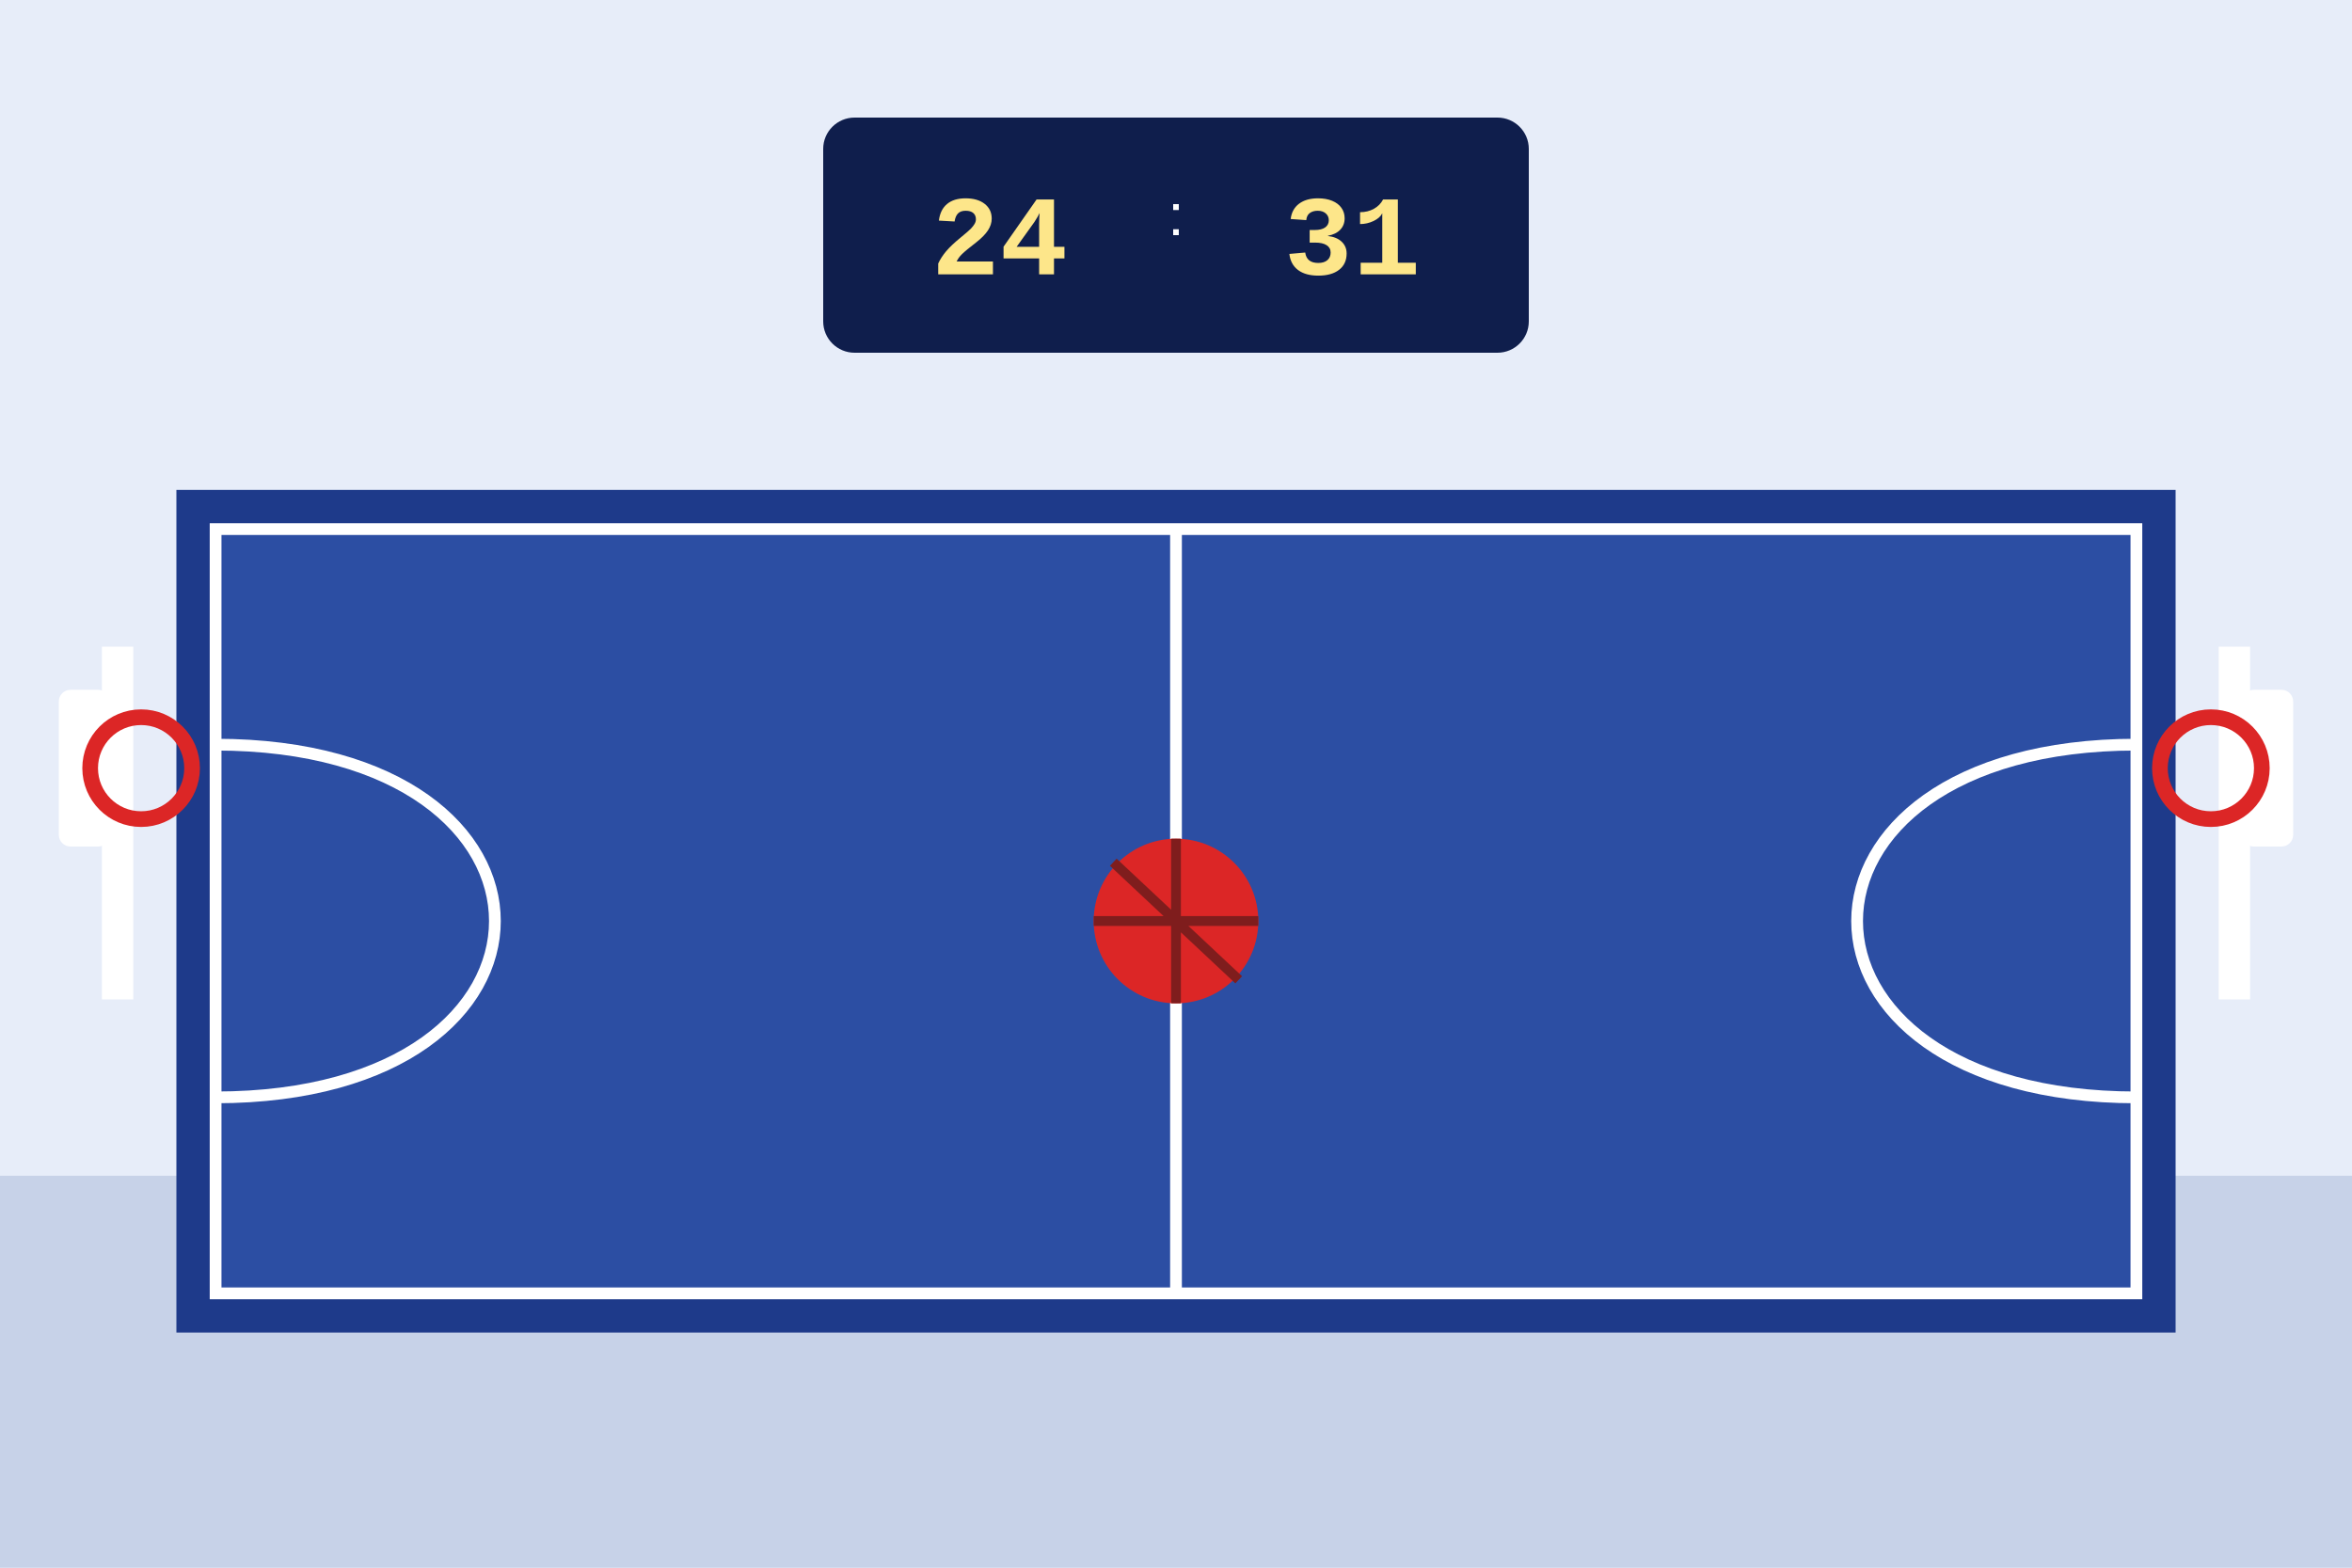
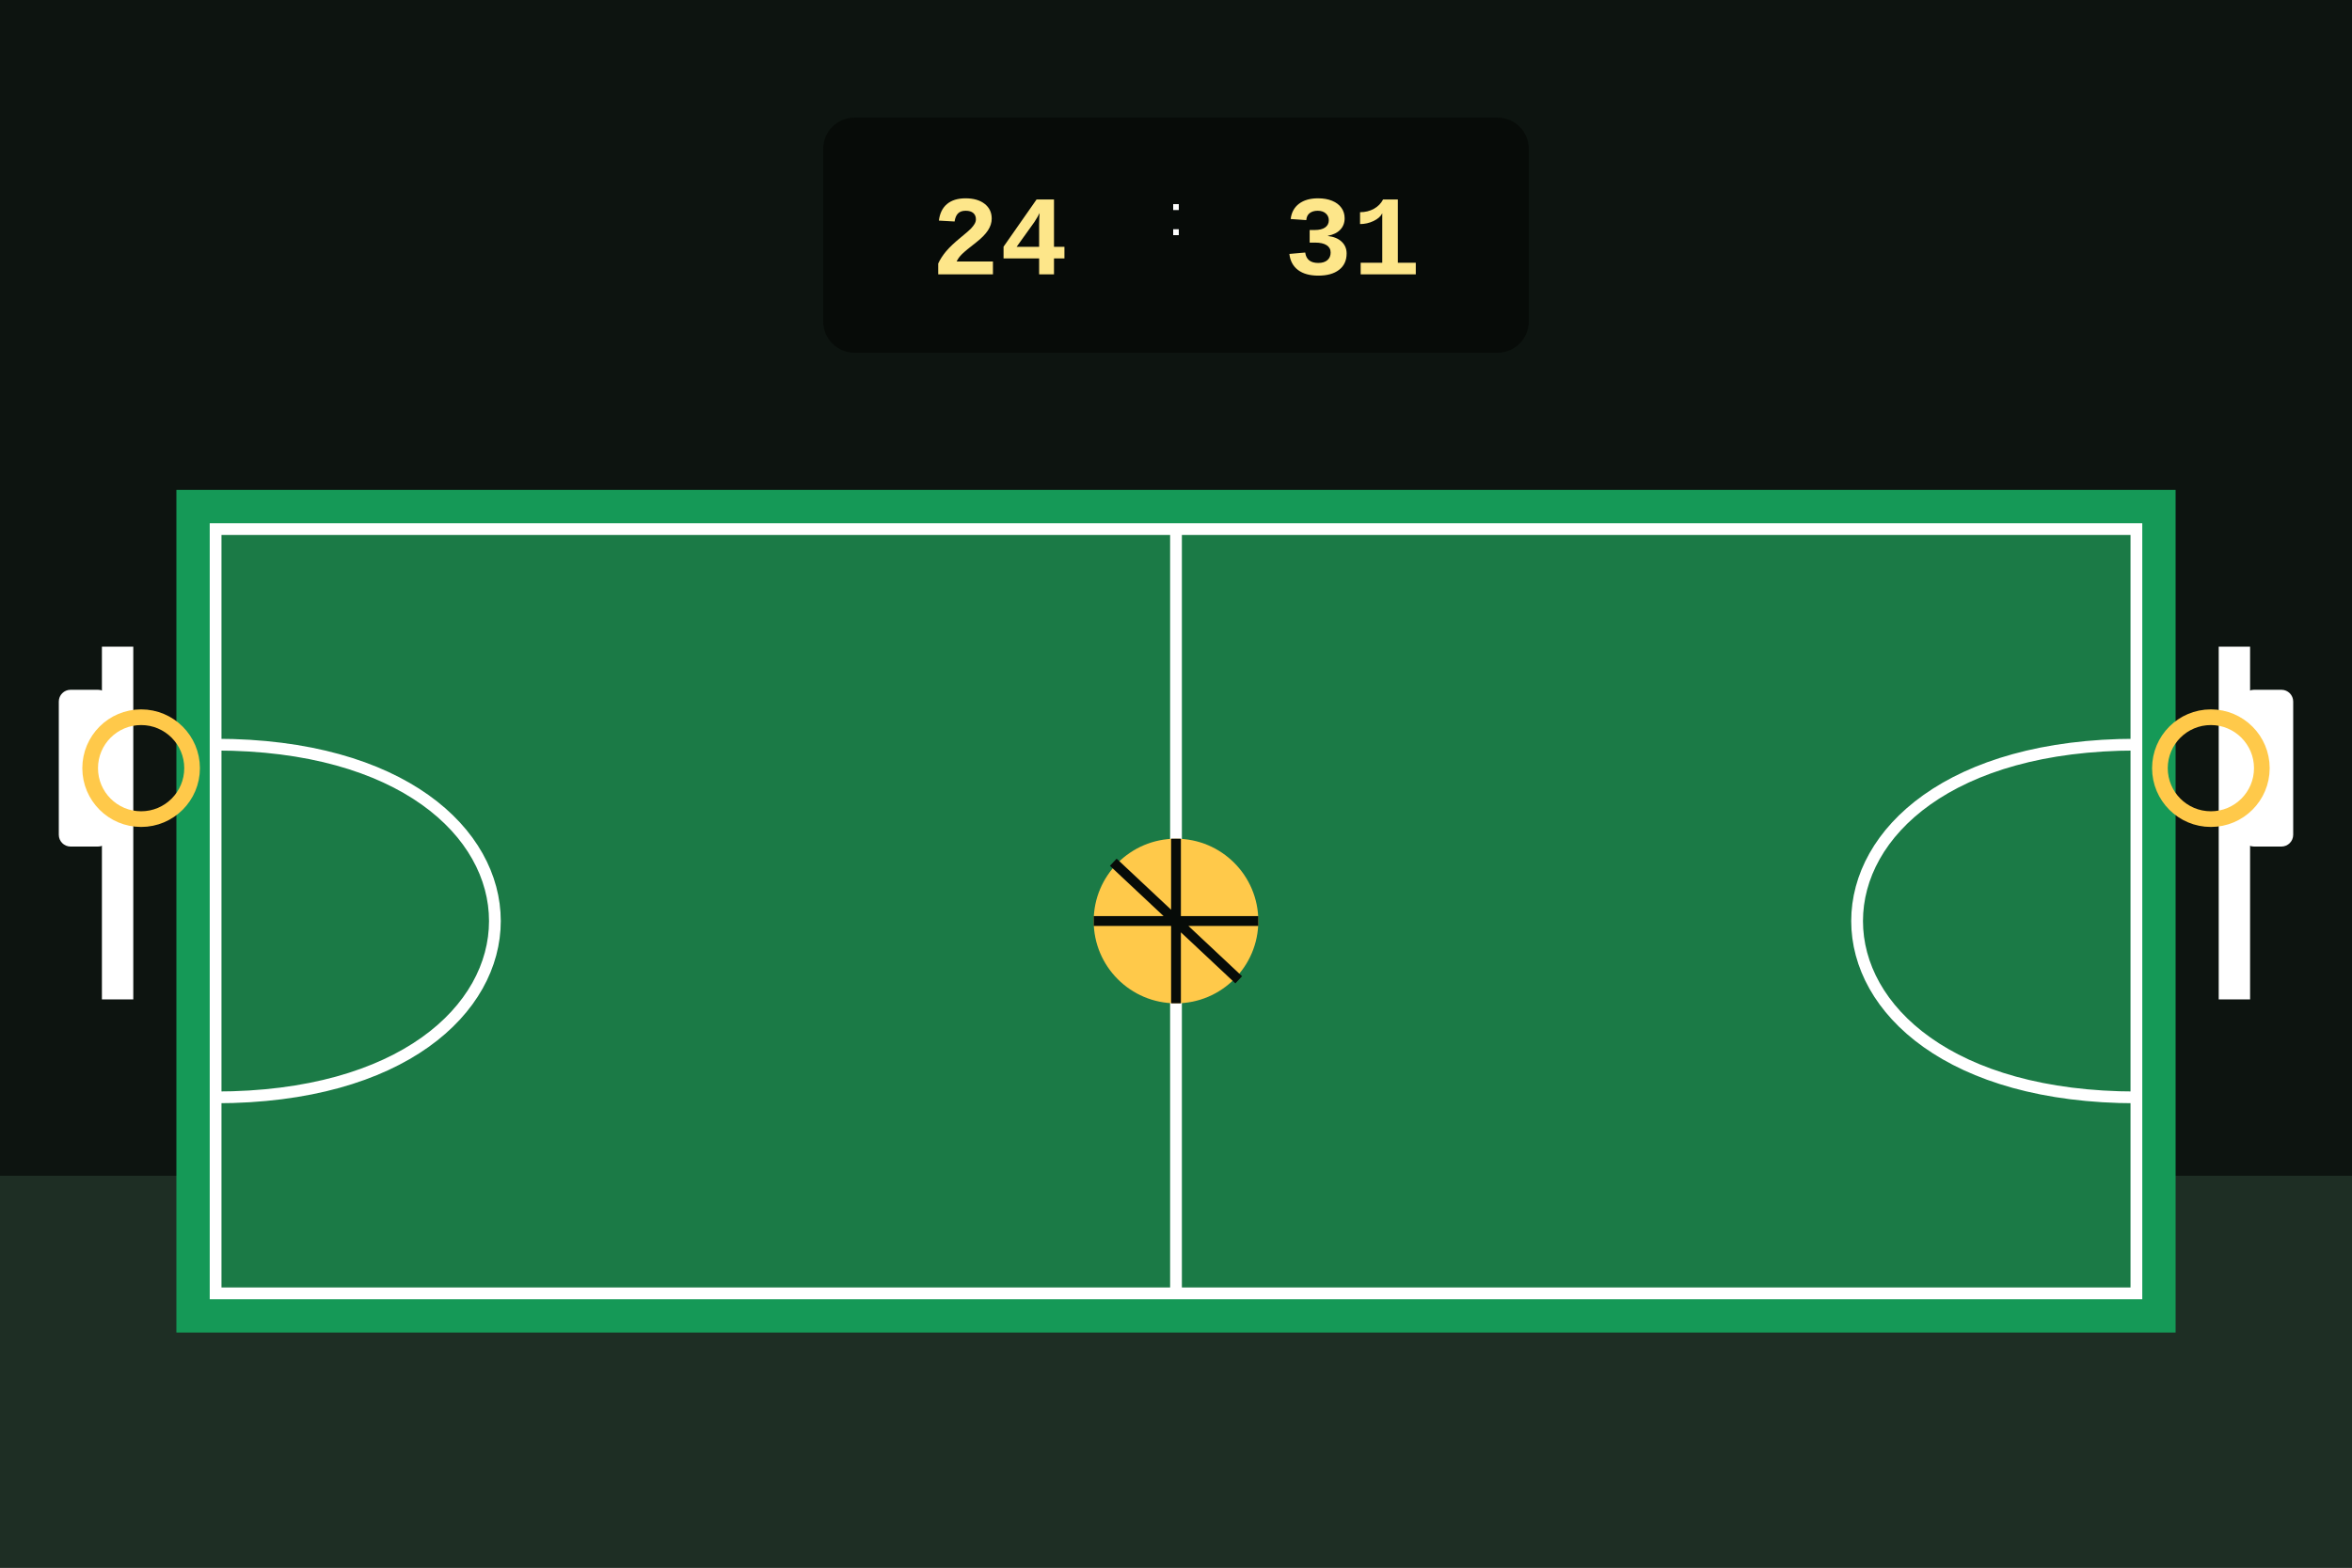
<svg xmlns="http://www.w3.org/2000/svg" viewBox="0 0 1200 800" width="1200" height="800" preserveAspectRatio="xMidYMid slice">
-   <rect width="1200" height="800" fill="#E7EDF9" />
-   <rect y="600" width="1200" height="200" fill="#C7D2E8" />
-   <rect x="90" y="250" width="1020" height="430" fill="#1E3A8A" />
-   <rect x="110" y="270" width="980" height="390" fill="#2C4EA3" />
+   <rect width="1200" height="800" fill="#0D1410" />
+   <rect y="600" width="1200" height="200" fill="#1E2E24" />
+   <rect x="90" y="250" width="1020" height="430" fill="#159957" />
+   <rect x="110" y="270" width="980" height="390" fill="#1B7A46" />
  <g stroke="#ffffff" stroke-width="6" fill="none">
    <line x1="600" y1="270" x2="600" y2="660" />
    <rect x="110" y="270" width="980" height="390" />
    <path d="M110 380 C 300 380 300 560 110 560" />
    <path d="M1090 380 C 900 380 900 560 1090 560" />
  </g>
  <g>
    <rect x="52" y="330" width="16" height="180" fill="#ffffff" />
    <rect x="30" y="352" width="26" height="80" rx="6" fill="#ffffff" />
-     <circle cx="72" cy="392" r="26" fill="none" stroke="#DC2626" stroke-width="8" />
+     <circle cx="72" cy="392" r="26" fill="none" stroke="#FFC94A" stroke-width="8" />
  </g>
  <g>
    <rect x="1132" y="330" width="16" height="180" fill="#ffffff" />
    <rect x="1144" y="352" width="26" height="80" rx="6" fill="#ffffff" />
-     <circle cx="1128" cy="392" r="26" fill="none" stroke="#DC2626" stroke-width="8" />
+     <circle cx="1128" cy="392" r="26" fill="none" stroke="#FFC94A" stroke-width="8" />
  </g>
-   <circle cx="600" cy="470" r="42" fill="#DC2626" />
-   <path d="M600 428 V512 M558 470 H642 M568 440 C 600 470 632 500 632 500" stroke="#7F1D1D" stroke-width="5" fill="none" />
-   <rect x="420" y="60" width="360" height="120" rx="16" fill="#0F1E4C" />
+   <circle cx="600" cy="470" r="42" fill="#FFC94A" />
+   <path d="M600 428 V512 M558 470 H642 M568 440 C 600 470 632 500 632 500" stroke="#070B08" stroke-width="5" fill="none" />
+   <rect x="420" y="60" width="360" height="120" rx="16" fill="#070B08" />
  <text x="510" y="140" text-anchor="middle" font-family="'Courier New', monospace" font-size="58" font-weight="bold" fill="#FDE68A">24</text>
  <text x="600" y="120" text-anchor="middle" font-family="Arial" font-size="30" fill="#ffffff">:</text>
  <text x="690" y="140" text-anchor="middle" font-family="'Courier New', monospace" font-size="58" font-weight="bold" fill="#FDE68A">31</text>
</svg>
